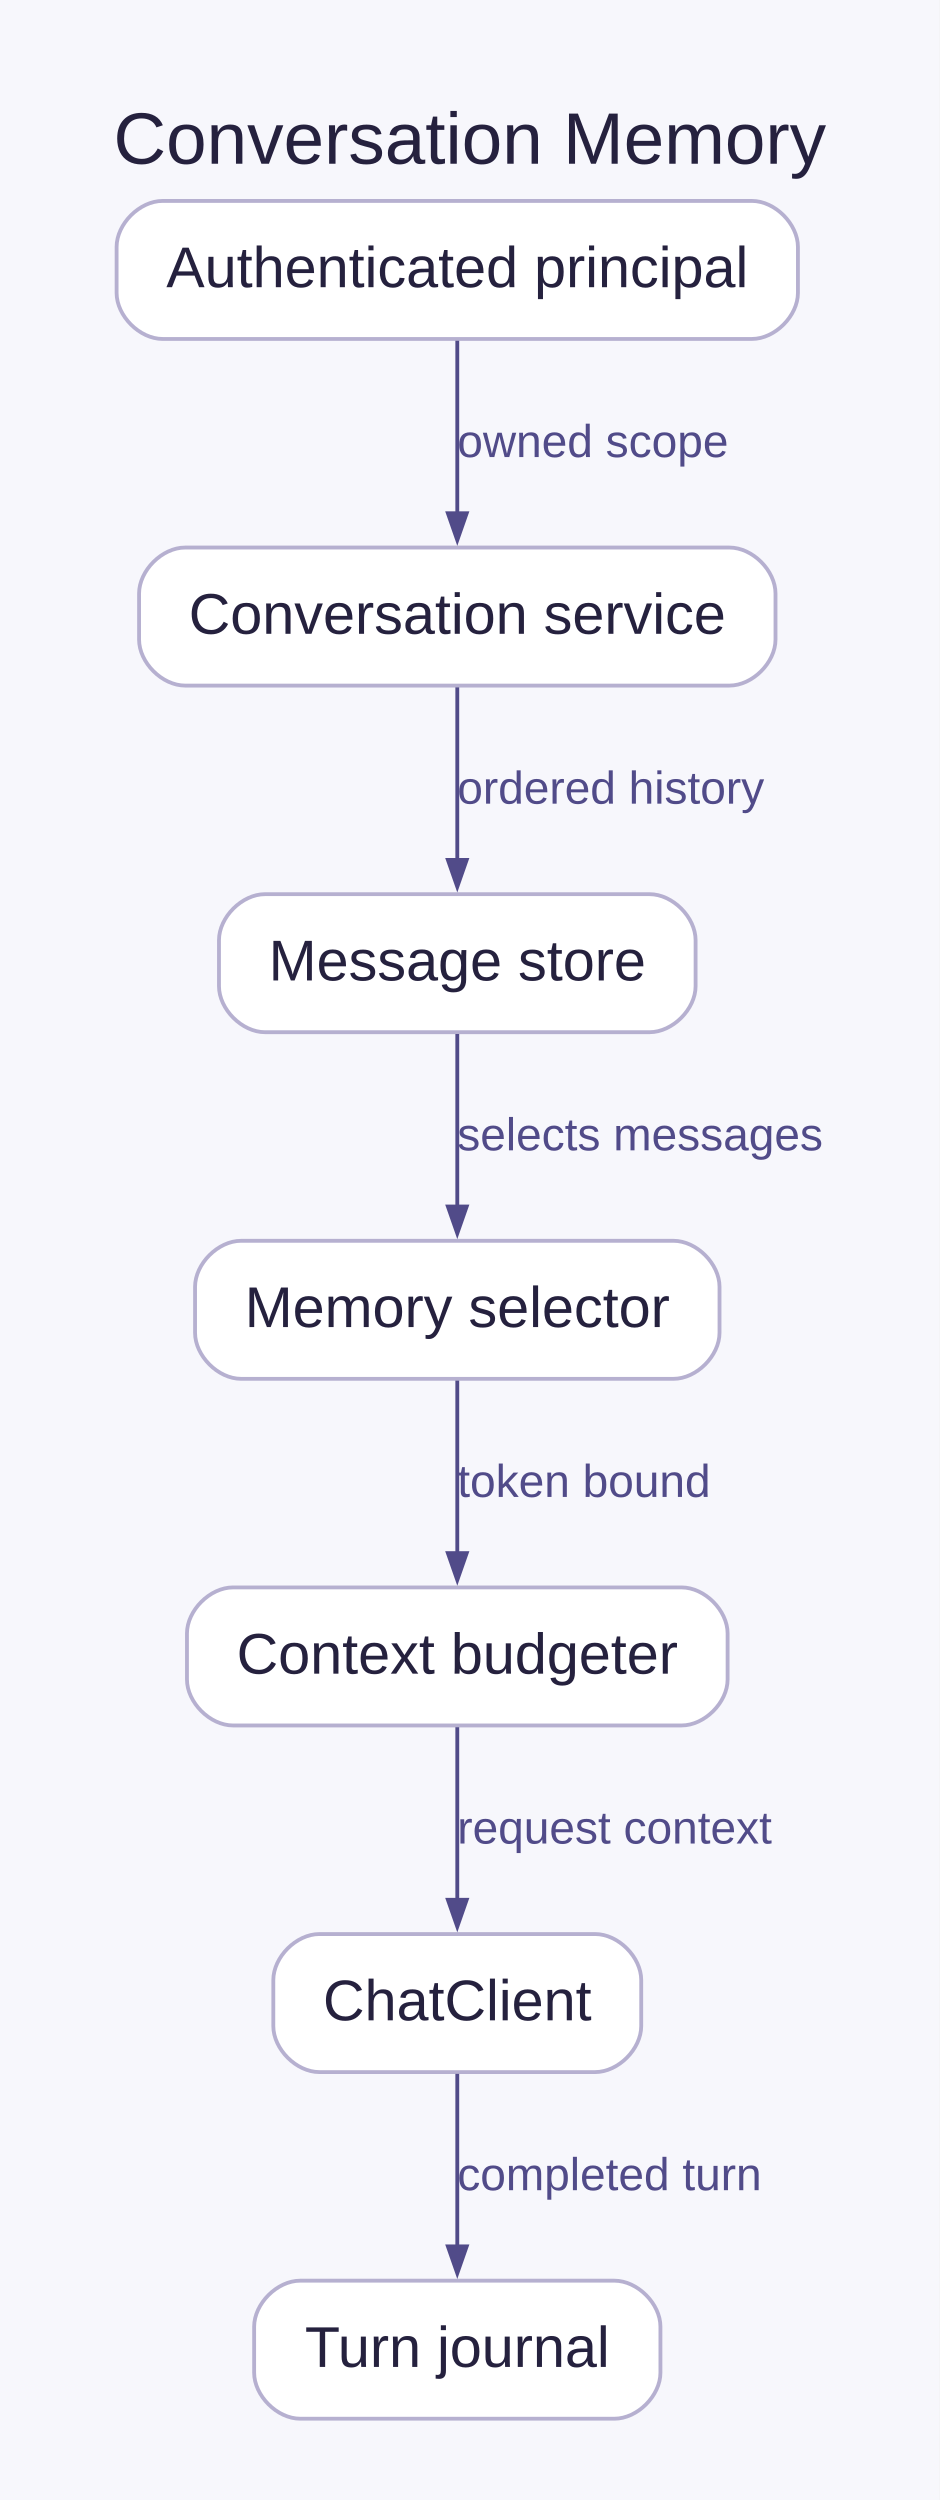
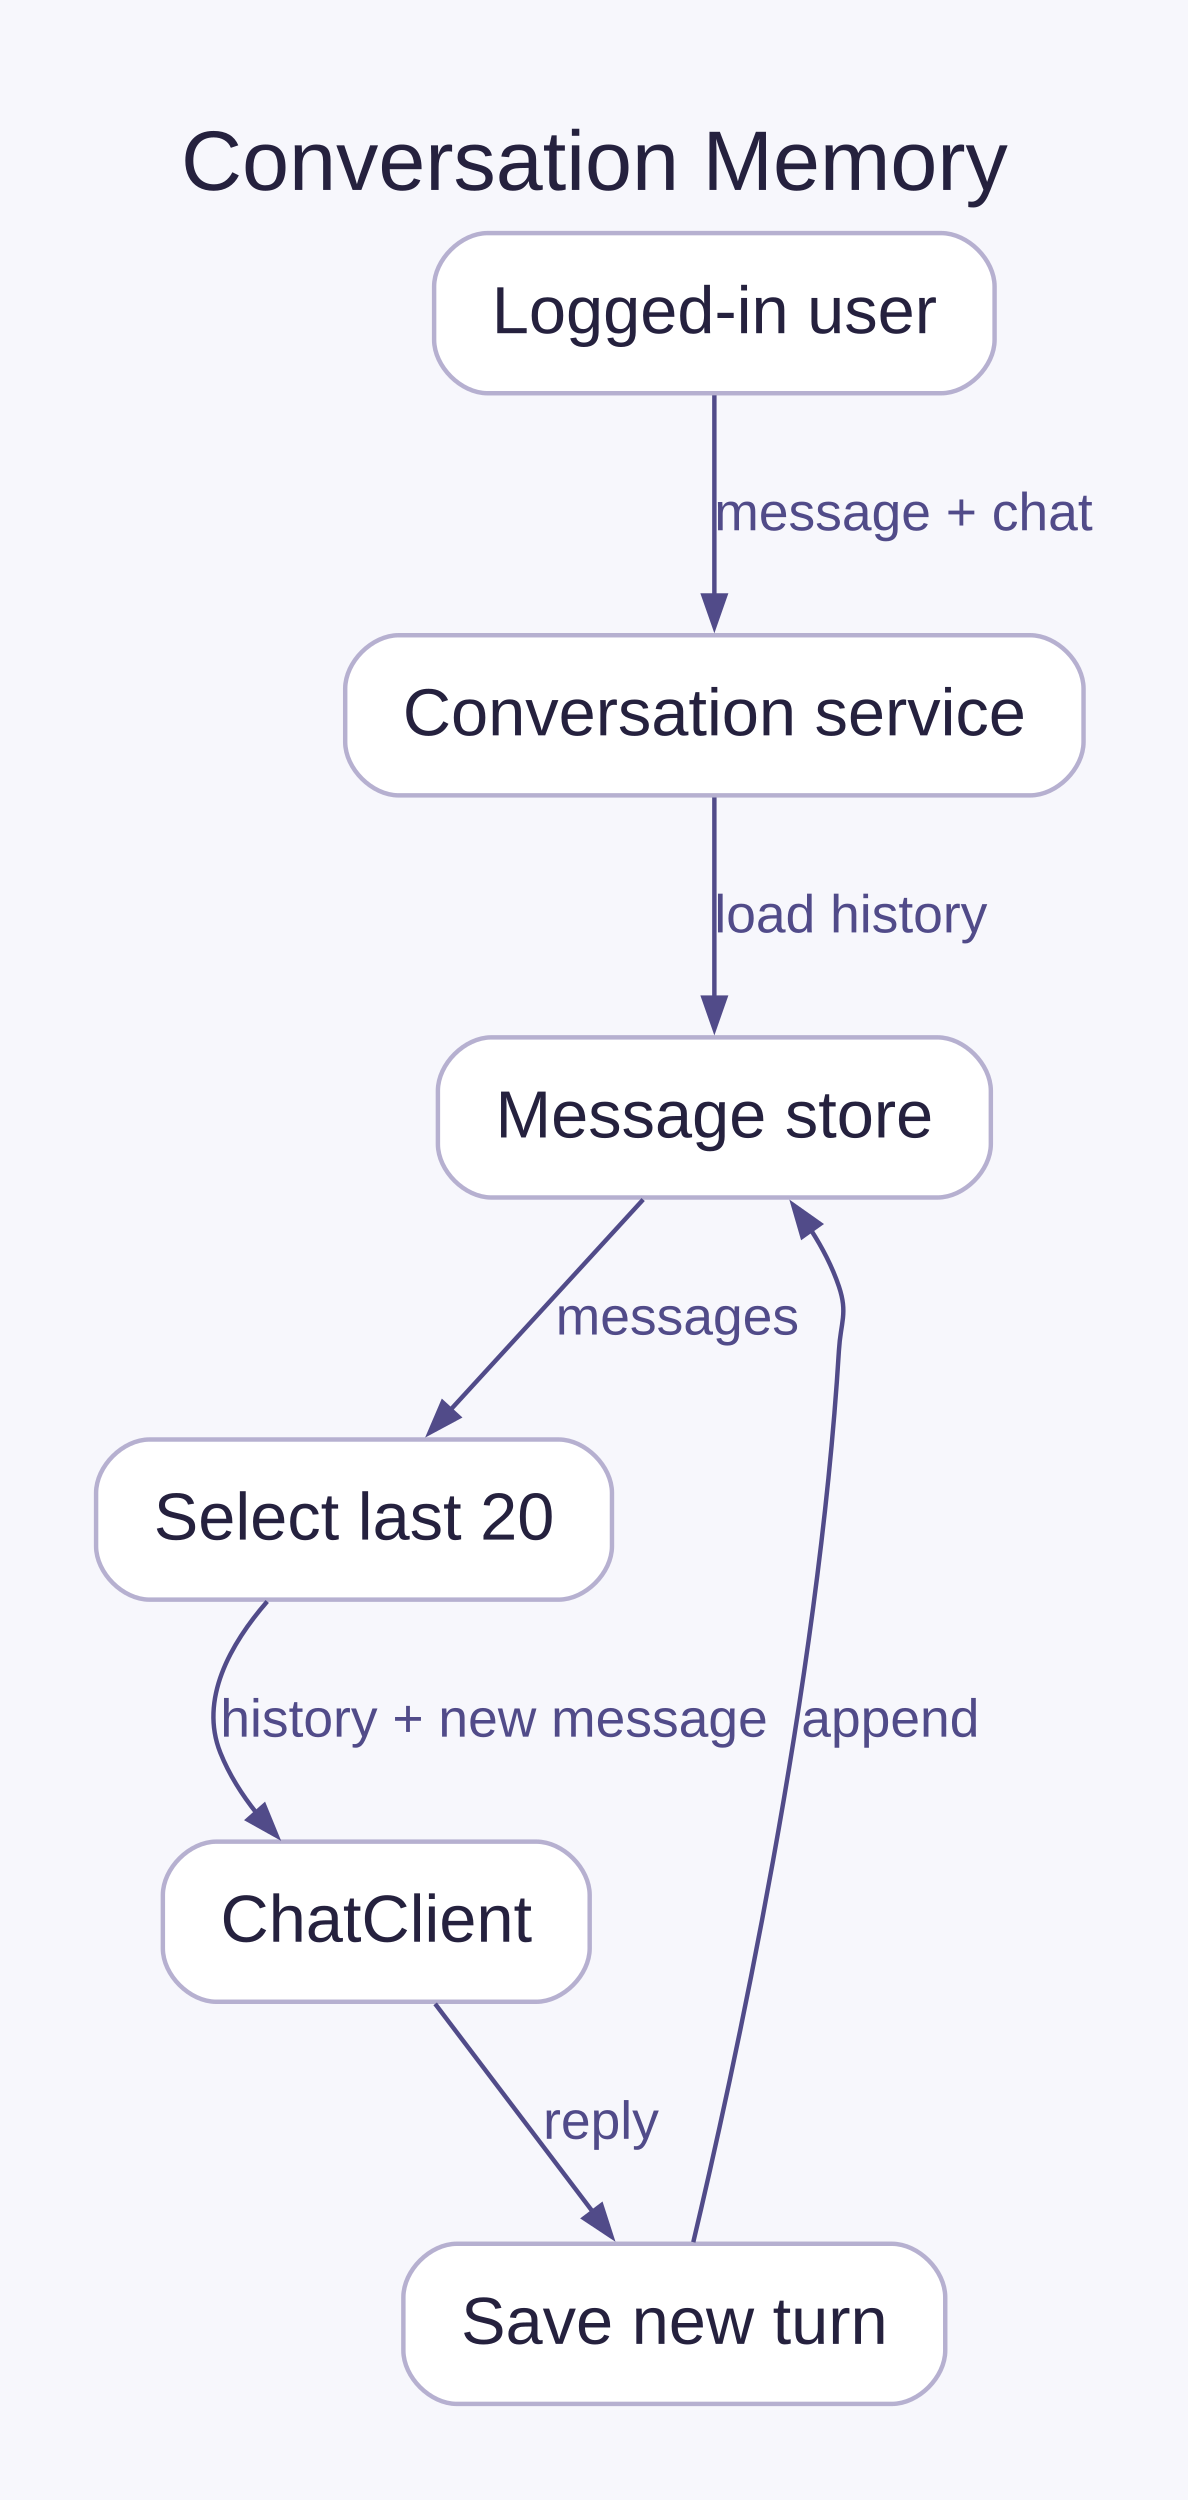
- <svg xmlns="http://www.w3.org/2000/svg" width="245pt" height="652pt" viewBox="0.00 0.00 245.00 652.00" role="img" aria-labelledby="answer-title answer-desc">
-   <g id="graph0" class="graph" transform="scale(1 1) rotate(0) translate(21.6 630.8)">
-     <polygon fill="#f7f7fc" stroke="none" points="-21.6,21.6 -21.6,-630.8 223.44,-630.8 223.44,21.6 -21.6,21.6" />
-     <text xml:space="preserve" text-anchor="middle" x="100.92" y="-588.1" font-family="Arial" font-size="19.00" fill="#25213e">Conversation Memory</text>
+ <svg xmlns="http://www.w3.org/2000/svg" width="267pt" height="562pt" viewBox="0.00 0.00 267.00 562.00" role="img" aria-labelledby="answer-title answer-desc">
+   <g id="graph0" class="graph" transform="scale(1 1) rotate(0) translate(21.6 540.4)">
+     <polygon fill="#f7f7fc" stroke="none" points="-21.6,21.6 -21.6,-540.4 245.63,-540.4 245.63,21.6 -21.6,21.6" />
+     <text xml:space="preserve" text-anchor="middle" x="112.02" y="-497.7" font-family="Arial" font-size="19.00" fill="#25213e">Conversation Memory</text>
    <g id="node1" class="node">
-       <path fill="#ffffff" stroke="#b6b0d0" d="M174.5,-578.4C174.5,-578.4 20.81,-578.4 20.81,-578.4 14.81,-578.4 8.81,-572.4 8.81,-566.4 8.81,-566.4 8.81,-554.4 8.81,-554.4 8.81,-548.4 14.81,-542.4 20.81,-542.4 20.81,-542.4 174.5,-542.4 174.5,-542.4 180.5,-542.4 186.5,-548.4 186.5,-554.4 186.5,-554.4 186.5,-566.4 186.5,-566.4 186.5,-572.4 180.5,-578.4 174.5,-578.4" />
-       <text xml:space="preserve" text-anchor="middle" x="97.66" y="-555.9" font-family="Arial" font-size="15.00" fill="#25213e">Authenticated principal</text>
+       <path fill="#ffffff" stroke="#b6b0d0" d="M189.98,-488C189.98,-488 87.99,-488 87.99,-488 81.99,-488 75.99,-482 75.99,-476 75.99,-476 75.99,-464 75.99,-464 75.99,-458 81.99,-452 87.99,-452 87.99,-452 189.98,-452 189.98,-452 195.98,-452 201.98,-458 201.98,-464 201.98,-464 201.98,-476 201.98,-476 201.98,-482 195.98,-488 189.98,-488" />
+       <text xml:space="preserve" text-anchor="middle" x="138.99" y="-465.5" font-family="Arial" font-size="15.00" fill="#25213e">Logged-in user</text>
    </g>
    <g id="node2" class="node">
-       <path fill="#ffffff" stroke="#b6b0d0" d="M168.65,-488C168.65,-488 26.67,-488 26.67,-488 20.67,-488 14.67,-482 14.67,-476 14.67,-476 14.67,-464 14.67,-464 14.67,-458 20.67,-452 26.67,-452 26.67,-452 168.65,-452 168.65,-452 174.65,-452 180.65,-458 180.65,-464 180.65,-464 180.65,-476 180.65,-476 180.65,-482 174.65,-488 168.65,-488" />
-       <text xml:space="preserve" text-anchor="middle" x="97.66" y="-465.5" font-family="Arial" font-size="15.00" fill="#25213e">Conversation service</text>
+       <path fill="#ffffff" stroke="#b6b0d0" d="M209.98,-397.6C209.98,-397.6 68,-397.6 68,-397.6 62,-397.6 56,-391.6 56,-385.6 56,-385.6 56,-373.6 56,-373.6 56,-367.6 62,-361.6 68,-361.6 68,-361.6 209.98,-361.6 209.98,-361.6 215.98,-361.6 221.98,-367.6 221.98,-373.6 221.98,-373.6 221.98,-385.6 221.98,-385.6 221.98,-391.6 215.98,-397.6 209.98,-397.6" />
+       <text xml:space="preserve" text-anchor="middle" x="138.99" y="-375.1" font-family="Arial" font-size="15.00" fill="#25213e">Conversation service</text>
    </g>
    <g id="edge1" class="edge">
-       <path fill="none" stroke="#514b89" d="M97.66,-541.94C97.66,-528.98 97.66,-511.12 97.66,-496.56" />
-       <polygon fill="#514b89" stroke="#514b89" points="100.11,-496.94 97.66,-489.94 95.21,-496.94 100.11,-496.94" />
-       <text xml:space="preserve" text-anchor="middle" x="133.02" y="-511.6" font-family="Arial" font-size="12.00" fill="#514b89">owned scope</text>
+       <path fill="none" stroke="#514b89" d="M138.99,-451.54C138.99,-438.58 138.99,-420.72 138.99,-406.16" />
+       <polygon fill="#514b89" stroke="#514b89" points="141.44,-406.54 138.99,-399.54 136.54,-406.54 141.44,-406.54" />
+       <text xml:space="preserve" text-anchor="middle" x="181.51" y="-421.2" font-family="Arial" font-size="12.00" fill="#514b89">message + chat</text>
    </g>
    <g id="node3" class="node">
-       <path fill="#ffffff" stroke="#b6b0d0" d="M147.81,-397.6C147.81,-397.6 47.51,-397.6 47.51,-397.6 41.51,-397.6 35.51,-391.6 35.51,-385.6 35.51,-385.6 35.51,-373.6 35.51,-373.6 35.51,-367.6 41.51,-361.6 47.51,-361.6 47.51,-361.6 147.81,-361.6 147.81,-361.6 153.81,-361.6 159.81,-367.6 159.81,-373.6 159.81,-373.6 159.81,-385.6 159.81,-385.6 159.81,-391.6 153.81,-397.6 147.81,-397.6" />
-       <text xml:space="preserve" text-anchor="middle" x="97.66" y="-375.1" font-family="Arial" font-size="15.00" fill="#25213e">Message store</text>
+       <path fill="#ffffff" stroke="#b6b0d0" d="M189.14,-307.2C189.14,-307.2 88.84,-307.2 88.84,-307.2 82.84,-307.2 76.84,-301.2 76.84,-295.2 76.84,-295.2 76.84,-283.2 76.84,-283.2 76.84,-277.2 82.84,-271.2 88.84,-271.2 88.84,-271.2 189.14,-271.2 189.14,-271.2 195.14,-271.2 201.14,-277.2 201.14,-283.2 201.14,-283.2 201.14,-295.2 201.14,-295.2 201.14,-301.2 195.14,-307.2 189.14,-307.2" />
+       <text xml:space="preserve" text-anchor="middle" x="138.99" y="-284.7" font-family="Arial" font-size="15.00" fill="#25213e">Message store</text>
    </g>
    <g id="edge2" class="edge">
-       <path fill="none" stroke="#514b89" d="M97.66,-451.54C97.66,-438.58 97.66,-420.72 97.66,-406.16" />
-       <polygon fill="#514b89" stroke="#514b89" points="100.11,-406.54 97.66,-399.54 95.21,-406.54 100.11,-406.54" />
-       <text xml:space="preserve" text-anchor="middle" x="137.68" y="-421.2" font-family="Arial" font-size="12.00" fill="#514b89">ordered history</text>
+       <path fill="none" stroke="#514b89" d="M138.99,-361.14C138.99,-348.18 138.99,-330.32 138.99,-315.76" />
+       <polygon fill="#514b89" stroke="#514b89" points="141.44,-316.14 138.99,-309.14 136.54,-316.14 141.44,-316.14" />
+       <text xml:space="preserve" text-anchor="middle" x="169.67" y="-330.8" font-family="Arial" font-size="12.00" fill="#514b89">load history</text>
    </g>
    <g id="node4" class="node">
-       <path fill="#ffffff" stroke="#b6b0d0" d="M154.05,-307.2C154.05,-307.2 41.27,-307.2 41.27,-307.2 35.27,-307.2 29.27,-301.2 29.27,-295.2 29.27,-295.2 29.27,-283.2 29.27,-283.2 29.27,-277.2 35.27,-271.2 41.27,-271.2 41.27,-271.2 154.05,-271.2 154.05,-271.2 160.05,-271.2 166.05,-277.2 166.05,-283.2 166.05,-283.2 166.05,-295.2 166.05,-295.2 166.05,-301.2 160.05,-307.2 154.05,-307.2" />
-       <text xml:space="preserve" text-anchor="middle" x="97.66" y="-284.7" font-family="Arial" font-size="15.00" fill="#25213e">Memory selector</text>
+       <path fill="#ffffff" stroke="#b6b0d0" d="M103.97,-216.8C103.97,-216.8 12,-216.8 12,-216.8 6,-216.8 0,-210.8 0,-204.8 0,-204.8 0,-192.8 0,-192.8 0,-186.8 6,-180.8 12,-180.8 12,-180.8 103.97,-180.8 103.97,-180.8 109.97,-180.8 115.97,-186.8 115.97,-192.8 115.97,-192.8 115.97,-204.8 115.97,-204.8 115.97,-210.8 109.97,-216.8 103.97,-216.8" />
+       <text xml:space="preserve" text-anchor="middle" x="57.99" y="-194.3" font-family="Arial" font-size="15.00" fill="#25213e">Select last 20</text>
    </g>
    <g id="edge3" class="edge">
-       <path fill="none" stroke="#514b89" d="M97.66,-361.14C97.66,-348.18 97.66,-330.32 97.66,-315.76" />
-       <polygon fill="#514b89" stroke="#514b89" points="100.11,-316.14 97.66,-309.14 95.21,-316.14 100.11,-316.14" />
-       <text xml:space="preserve" text-anchor="middle" x="145.34" y="-330.8" font-family="Arial" font-size="12.00" fill="#514b89">selects messages</text>
+       <path fill="none" stroke="#514b89" d="M122.98,-270.74C110.56,-257.17 93.2,-238.24 79.55,-223.34" />
+       <polygon fill="#514b89" stroke="#514b89" points="81.51,-221.85 74.98,-218.34 77.9,-225.16 81.51,-221.85" />
+       <text xml:space="preserve" text-anchor="middle" x="130.68" y="-240.4" font-family="Arial" font-size="12.00" fill="#514b89">messages</text>
    </g>
    <g id="node5" class="node">
-       <path fill="#ffffff" stroke="#b6b0d0" d="M156.16,-216.8C156.16,-216.8 39.16,-216.8 39.16,-216.8 33.16,-216.8 27.16,-210.8 27.16,-204.8 27.16,-204.8 27.16,-192.8 27.16,-192.8 27.16,-186.8 33.16,-180.8 39.16,-180.8 39.16,-180.8 156.16,-180.8 156.16,-180.8 162.16,-180.8 168.16,-186.8 168.16,-192.8 168.16,-192.8 168.16,-204.8 168.16,-204.8 168.16,-210.8 162.16,-216.8 156.16,-216.8" />
-       <text xml:space="preserve" text-anchor="middle" x="97.66" y="-194.3" font-family="Arial" font-size="15.00" fill="#25213e">Context budgeter</text>
+       <path fill="#ffffff" stroke="#b6b0d0" d="M98.96,-126.4C98.96,-126.4 27.01,-126.4 27.01,-126.4 21.01,-126.4 15.01,-120.4 15.01,-114.4 15.01,-114.4 15.01,-102.4 15.01,-102.4 15.01,-96.4 21.01,-90.4 27.01,-90.4 27.01,-90.4 98.96,-90.4 98.96,-90.4 104.96,-90.4 110.96,-96.4 110.96,-102.4 110.96,-102.4 110.96,-114.4 110.96,-114.4 110.96,-120.4 104.96,-126.4 98.96,-126.4" />
+       <text xml:space="preserve" text-anchor="middle" x="62.99" y="-103.9" font-family="Arial" font-size="15.00" fill="#25213e">ChatClient</text>
    </g>
    <g id="edge4" class="edge">
-       <path fill="none" stroke="#514b89" d="M97.66,-270.74C97.66,-257.78 97.66,-239.92 97.66,-225.36" />
-       <polygon fill="#514b89" stroke="#514b89" points="100.11,-225.74 97.66,-218.74 95.21,-225.74 100.11,-225.74" />
-       <text xml:space="preserve" text-anchor="middle" x="130.69" y="-240.4" font-family="Arial" font-size="12.00" fill="#514b89">token bound</text>
+       <path fill="none" stroke="#514b89" d="M38.47,-180.39C30.09,-170.74 23.18,-158.31 27.93,-146.4 29.86,-141.54 32.77,-136.96 36.1,-132.78" />
+       <polygon fill="#514b89" stroke="#514b89" points="37.79,-134.56 40.6,-127.7 34.12,-131.32 37.79,-134.56" />
+       <text xml:space="preserve" text-anchor="middle" x="89.46" y="-150" font-family="Arial" font-size="12.00" fill="#514b89">history + new message</text>
    </g>
    <g id="node6" class="node">
-       <path fill="#ffffff" stroke="#b6b0d0" d="M133.63,-126.4C133.63,-126.4 61.68,-126.4 61.68,-126.4 55.68,-126.4 49.68,-120.4 49.68,-114.4 49.68,-114.4 49.68,-102.4 49.68,-102.4 49.68,-96.4 55.68,-90.4 61.68,-90.4 61.68,-90.4 133.63,-90.4 133.63,-90.4 139.63,-90.4 145.63,-96.4 145.63,-102.4 145.63,-102.4 145.63,-114.4 145.63,-114.4 145.63,-120.4 139.63,-126.4 133.63,-126.4" />
-       <text xml:space="preserve" text-anchor="middle" x="97.66" y="-103.9" font-family="Arial" font-size="15.00" fill="#25213e">ChatClient</text>
+       <path fill="#ffffff" stroke="#b6b0d0" d="M178.89,-36C178.89,-36 81.08,-36 81.08,-36 75.08,-36 69.08,-30 69.08,-24 69.08,-24 69.08,-12 69.08,-12 69.08,-6 75.08,0 81.08,0 81.08,0 178.89,0 178.89,0 184.89,0 190.89,-6 190.89,-12 190.89,-12 190.89,-24 190.89,-24 190.89,-30 184.89,-36 178.89,-36" />
+       <text xml:space="preserve" text-anchor="middle" x="129.99" y="-13.5" font-family="Arial" font-size="15.00" fill="#25213e">Save new turn</text>
    </g>
    <g id="edge5" class="edge">
-       <path fill="none" stroke="#514b89" d="M97.66,-180.34C97.66,-167.38 97.66,-149.52 97.66,-134.96" />
-       <polygon fill="#514b89" stroke="#514b89" points="100.11,-135.34 97.66,-128.34 95.21,-135.34 100.11,-135.34" />
-       <text xml:space="preserve" text-anchor="middle" x="138.68" y="-150" font-family="Arial" font-size="12.00" fill="#514b89">request context</text>
-     </g>
-     <g id="node7" class="node">
-       <path fill="#ffffff" stroke="#b6b0d0" d="M138.64,-36C138.64,-36 56.68,-36 56.68,-36 50.68,-36 44.68,-30 44.68,-24 44.68,-24 44.68,-12 44.68,-12 44.68,-6 50.68,0 56.68,0 56.68,0 138.64,0 138.64,0 144.64,0 150.64,-6 150.64,-12 150.64,-12 150.64,-24 150.64,-24 150.64,-30 144.64,-36 138.64,-36" />
-       <text xml:space="preserve" text-anchor="middle" x="97.66" y="-13.5" font-family="Arial" font-size="15.00" fill="#25213e">Turn journal</text>
+       <path fill="none" stroke="#514b89" d="M76.22,-89.94C86.41,-76.5 100.6,-57.77 111.84,-42.94" />
+       <polygon fill="#514b89" stroke="#514b89" points="113.59,-44.69 115.86,-37.63 109.68,-41.73 113.59,-44.69" />
+       <text xml:space="preserve" text-anchor="middle" x="113.5" y="-59.6" font-family="Arial" font-size="12.00" fill="#514b89">reply</text>
    </g>
    <g id="edge6" class="edge">
-       <path fill="none" stroke="#514b89" d="M97.66,-89.94C97.66,-76.98 97.66,-59.12 97.66,-44.56" />
-       <polygon fill="#514b89" stroke="#514b89" points="100.11,-44.94 97.66,-37.94 95.21,-44.94 100.11,-44.94" />
-       <text xml:space="preserve" text-anchor="middle" x="137.35" y="-59.6" font-family="Arial" font-size="12.00" fill="#514b89">completed turn</text>
+       <path fill="none" stroke="#514b89" d="M134.25,-36.36C142.97,-73.06 162.41,-161.38 166.99,-236.8 167.37,-243.19 169.02,-245.13 166.99,-251.2 165.51,-255.59 163.29,-259.88 160.72,-263.88" />
+       <polygon fill="#514b89" stroke="#514b89" points="158.77,-262.4 156.71,-269.52 162.77,-265.24 158.77,-262.4" />
+       <text xml:space="preserve" text-anchor="middle" x="178.55" y="-150" font-family="Arial" font-size="12.00" fill="#514b89">append</text>
    </g>
  </g>
</svg>
